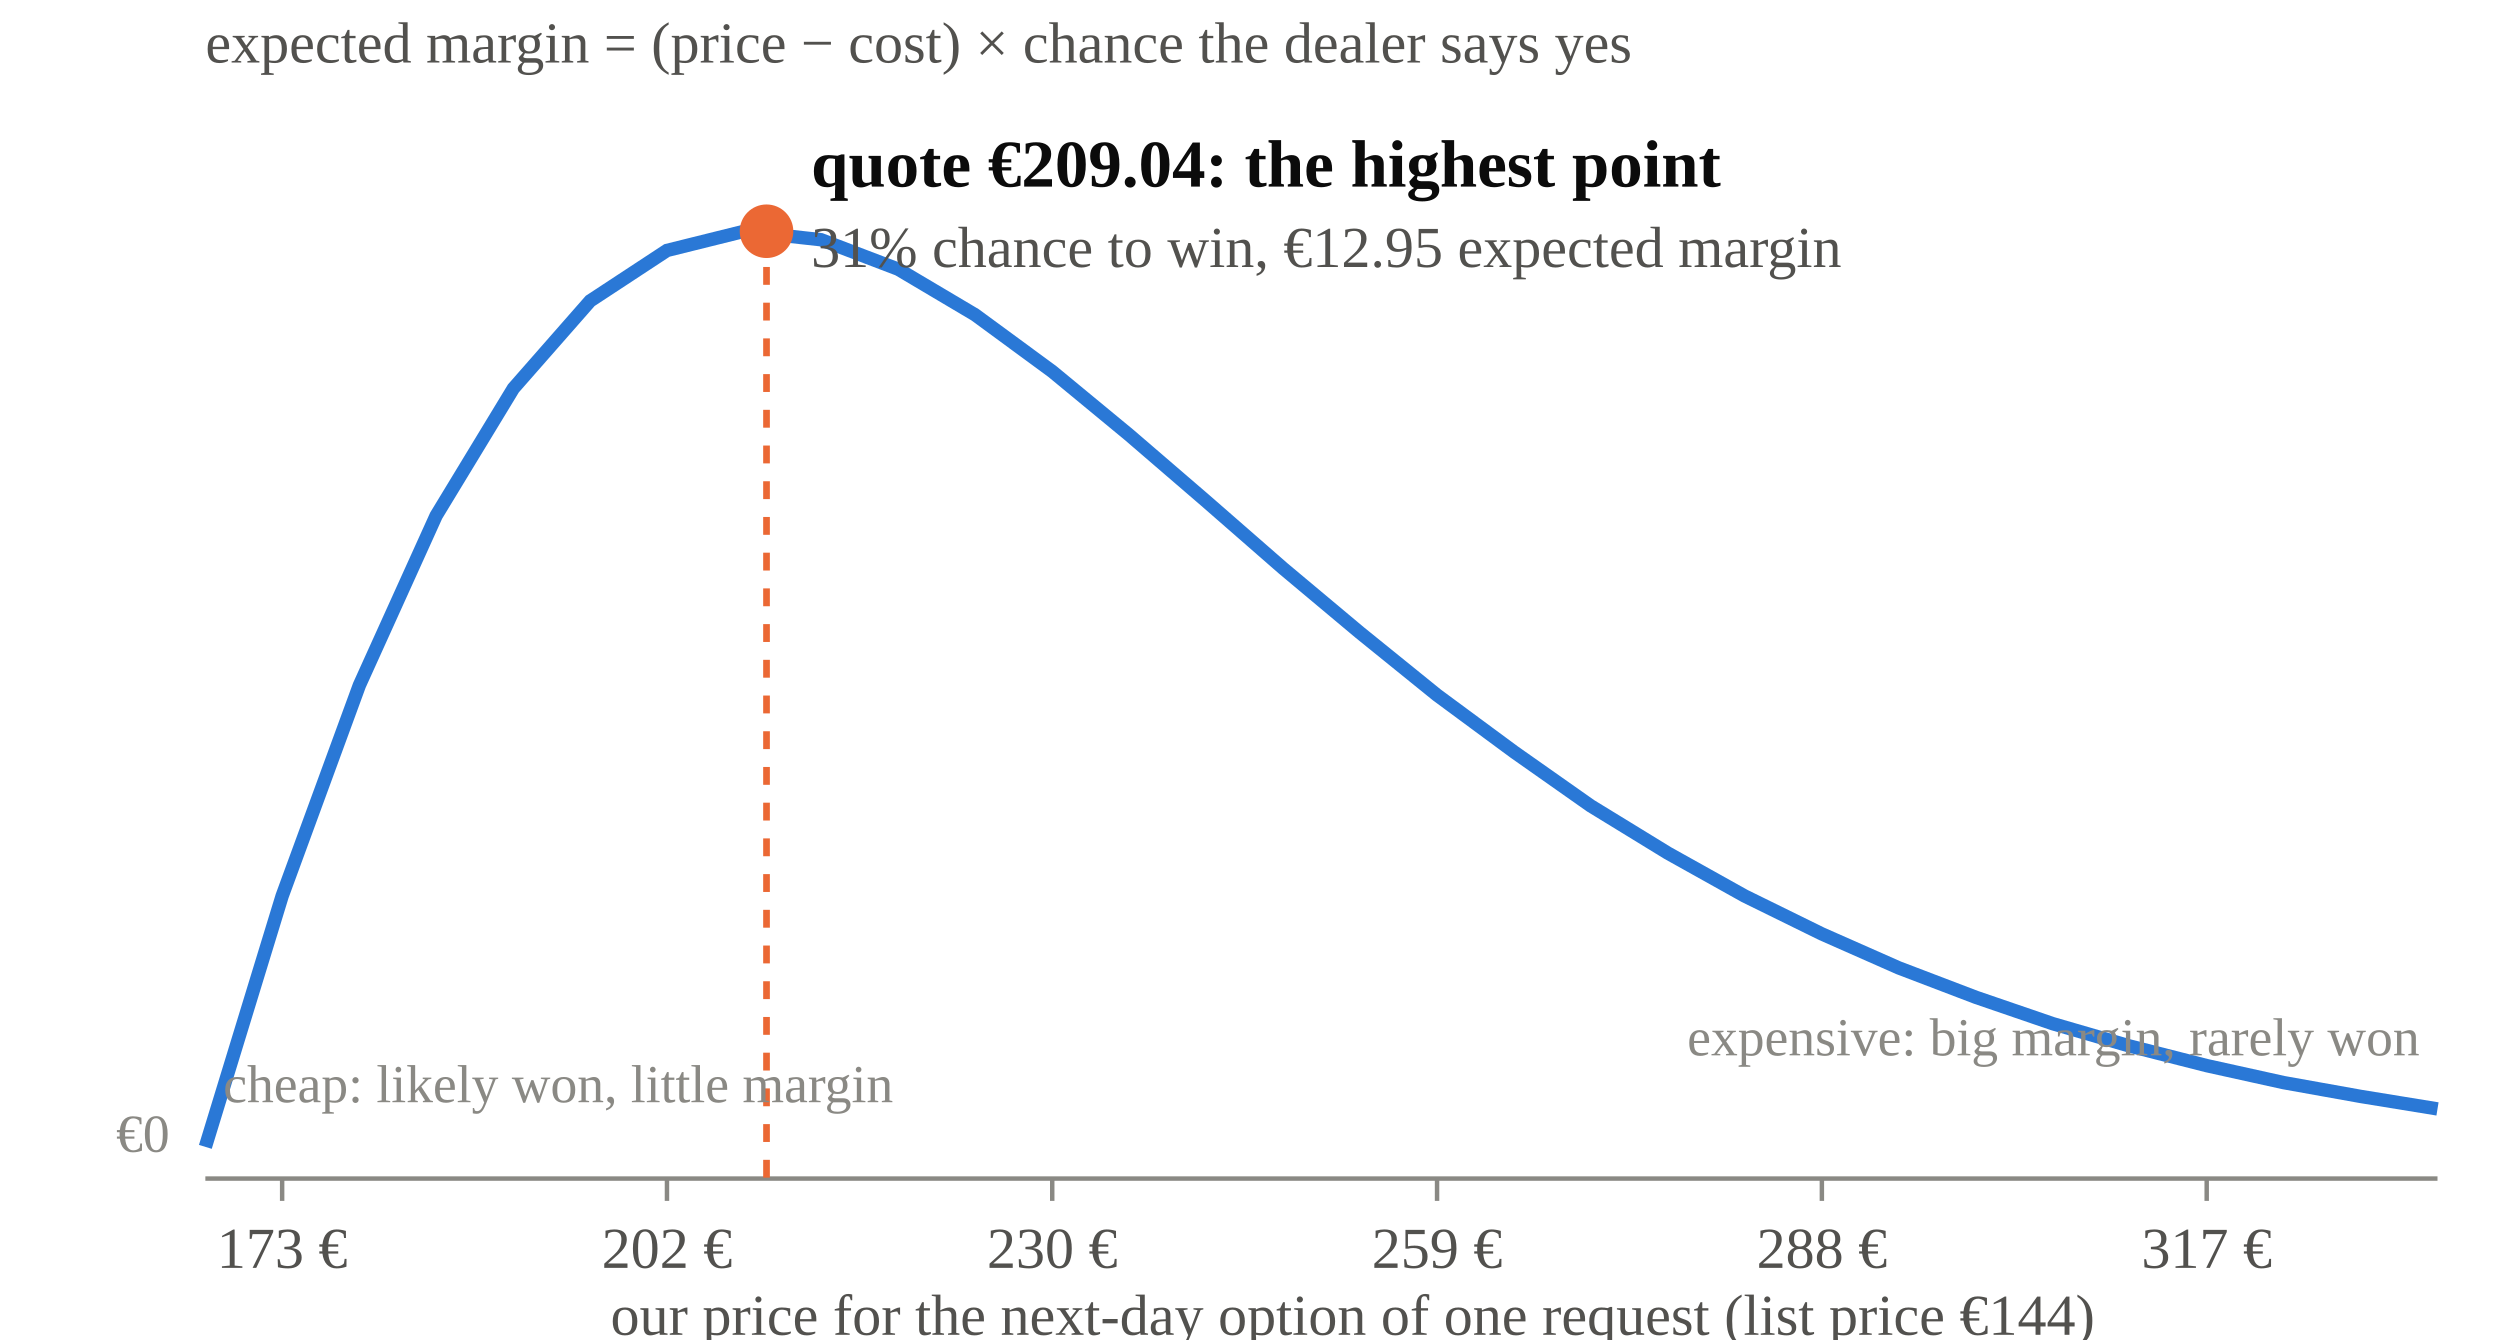
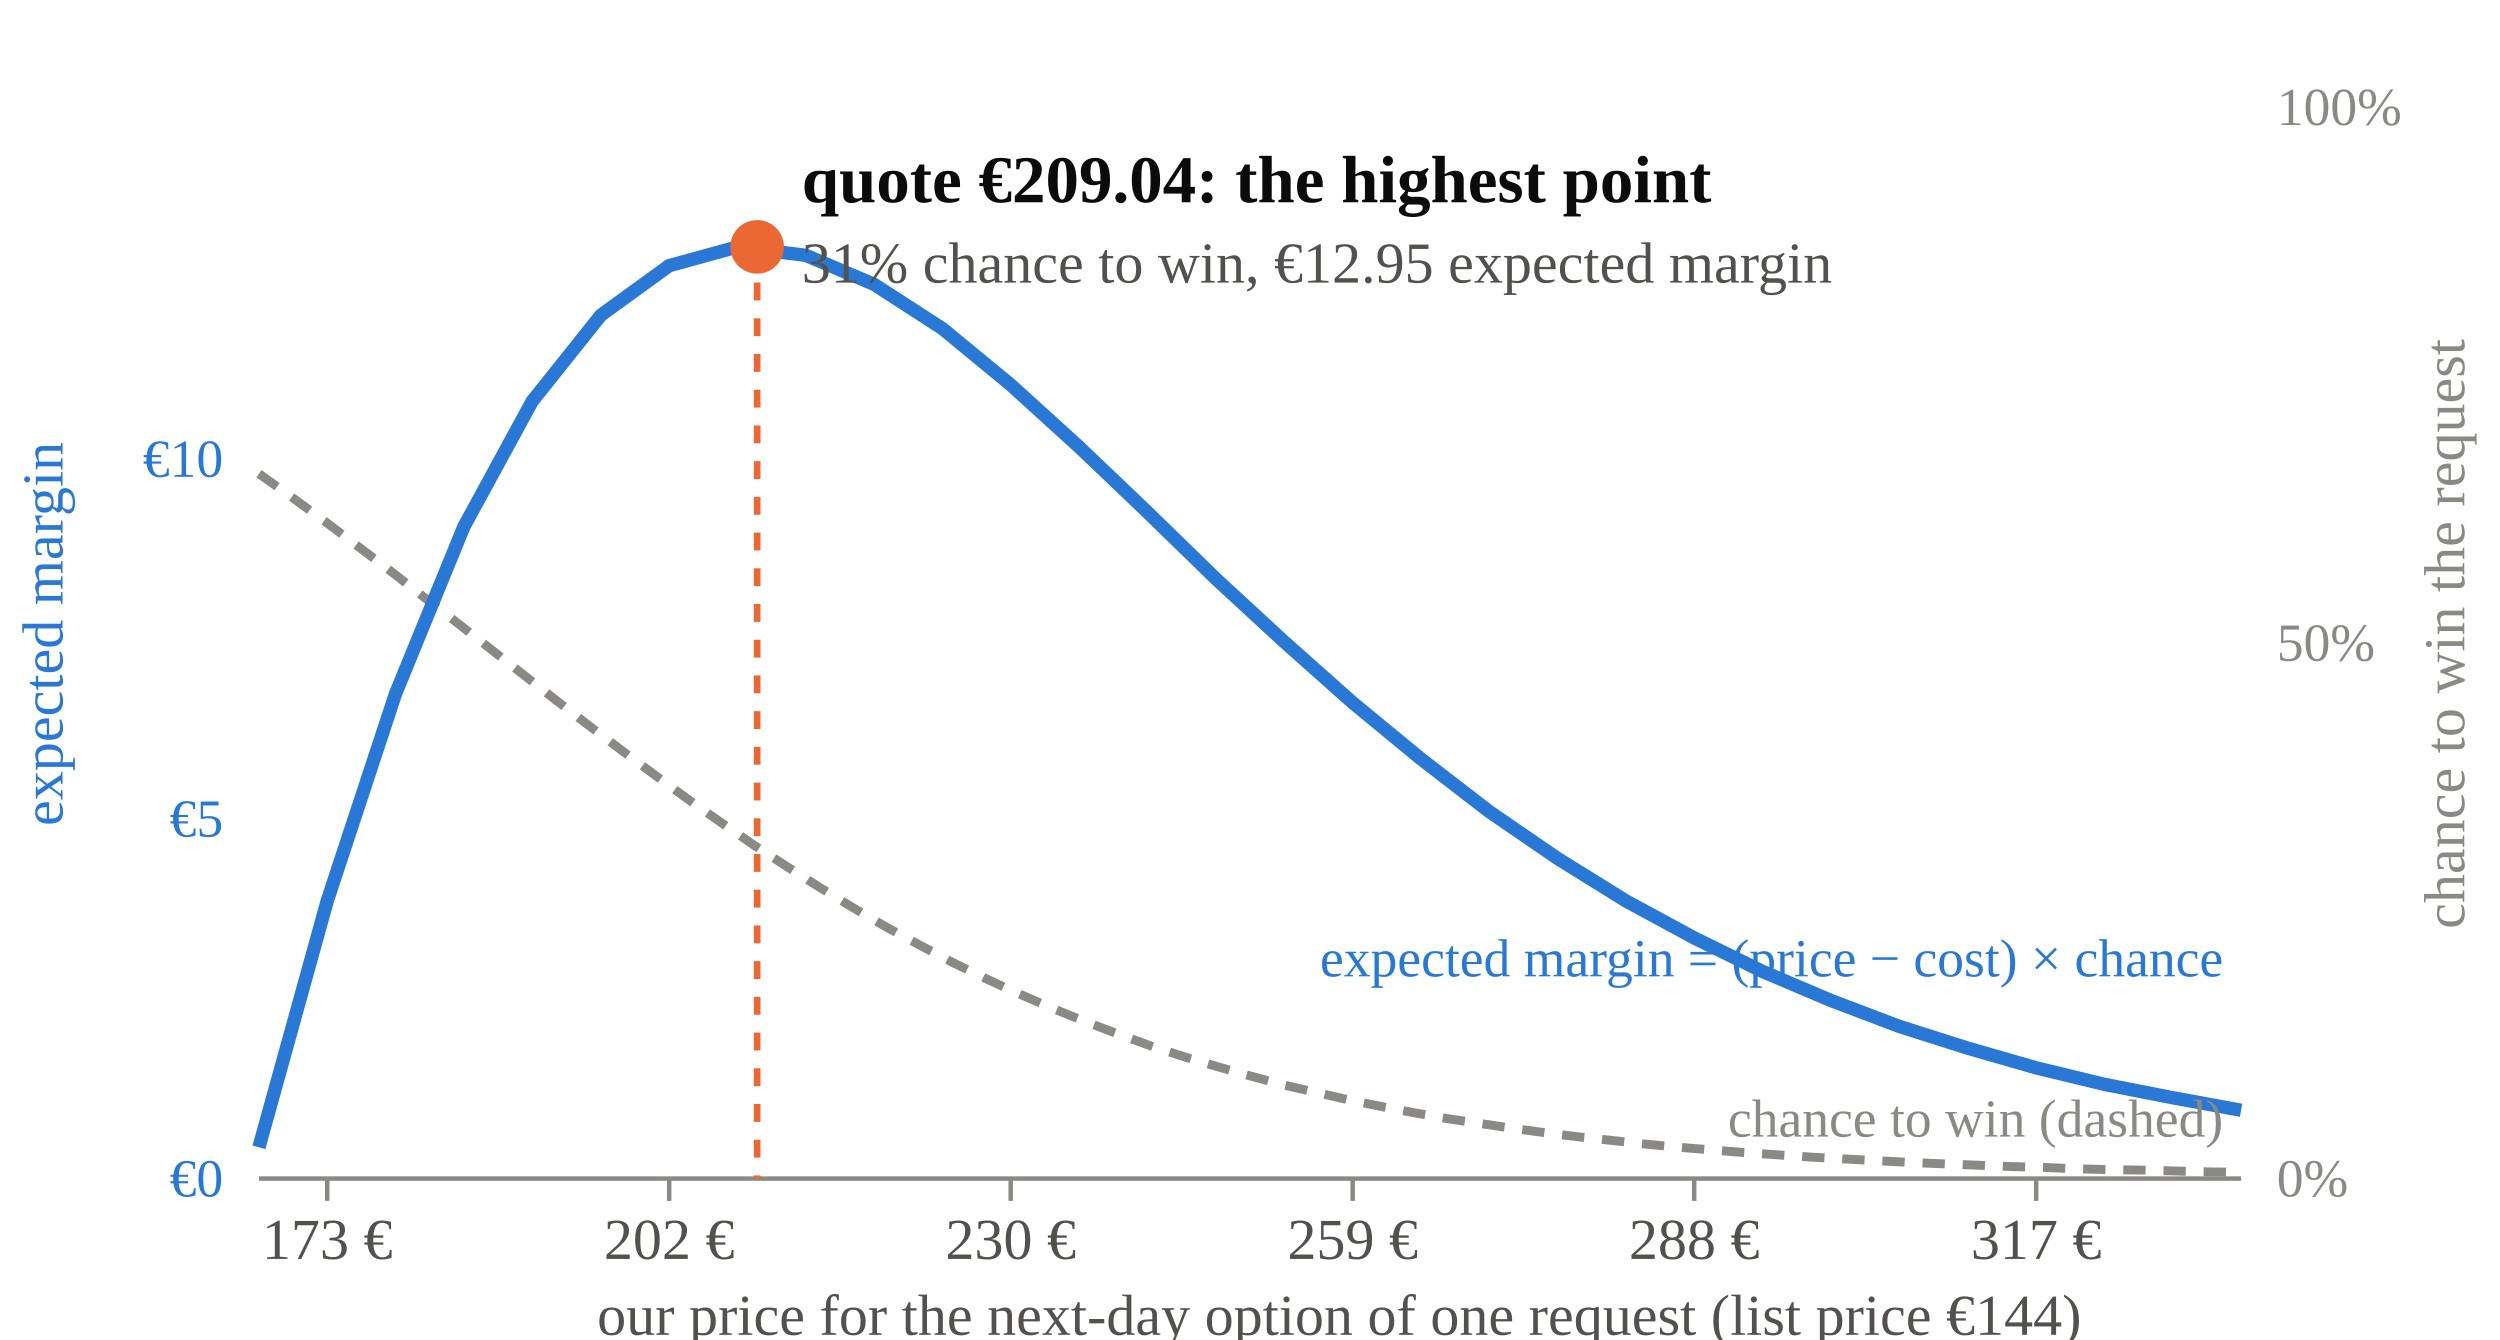
<svg xmlns="http://www.w3.org/2000/svg" viewBox="0 0 560 300" font-family="inherit">
-   <line x1="46" x2="546" y1="264" y2="264" stroke="#8a8984" />
-   <line x1="63.2" x2="63.2" y1="264" y2="269" stroke="#8a8984" />
-   <text x="63.2" y="284" text-anchor="middle" font-size="13" fill="#52514e">173 €</text>
-   <line x1="149.4" x2="149.4" y1="264" y2="269" stroke="#8a8984" />
-   <text x="149.4" y="284" text-anchor="middle" font-size="13" fill="#52514e">202 €</text>
-   <line x1="235.7" x2="235.7" y1="264" y2="269" stroke="#8a8984" />
-   <text x="235.7" y="284" text-anchor="middle" font-size="13" fill="#52514e">230 €</text>
-   <line x1="321.9" x2="321.9" y1="264" y2="269" stroke="#8a8984" />
-   <text x="321.9" y="284" text-anchor="middle" font-size="13" fill="#52514e">259 €</text>
-   <line x1="408.1" x2="408.1" y1="264" y2="269" stroke="#8a8984" />
-   <text x="408.1" y="284" text-anchor="middle" font-size="13" fill="#52514e">288 €</text>
-   <line x1="494.3" x2="494.3" y1="264" y2="269" stroke="#8a8984" />
-   <text x="494.3" y="284" text-anchor="middle" font-size="13" fill="#52514e">317 €</text>
-   <text x="303.0" y="299" text-anchor="middle" font-size="13" fill="#52514e">our price for the next-day option of one request (list price €144)</text>
-   <text x="38" y="258.0" text-anchor="end" font-size="12" fill="#8a8984">€0</text>
-   <text x="46" y="14" font-size="13" fill="#52514e">expected margin = (price − cost) × chance the dealer says yes</text>
-   <path d="M46.0,256.9 L63.2,200.7 L80.5,153.5 L97.7,115.5 L115.0,87.0 L132.2,67.4 L149.4,56.1 L166.7,51.8 L183.9,53.7 L201.2,60.3 L218.4,70.5 L235.7,83.2 L252.9,97.4 L270.1,112.2 L287.4,127.3 L304.6,141.7 L321.9,155.7 L339.1,168.4 L356.3,180.5 L373.6,191.1 L390.8,200.7 L408.1,209.2 L425.3,216.8 L442.6,223.4 L459.8,229.3 L477.0,234.3 L494.3,238.7 L511.5,242.5 L528.8,245.6 L546.0,248.4" fill="none" stroke="#2a78d6" stroke-width="3" />
-   <line x1="171.7" x2="171.7" y1="51.8" y2="264" stroke="#eb6834" stroke-width="1.5" stroke-dasharray="4 4" />
-   <circle cx="171.7" cy="51.8" r="6" fill="#eb6834" />
-   <text x="181.7" y="41.8" font-size="15" font-weight="700" fill="#0b0b0b">quote €209.04: the highest point</text>
-   <text x="181.7" y="59.8" font-size="13" fill="#52514e">31% chance to win, €12.95 expected margin</text>
-   <text x="50.0" y="246.9" font-size="12" fill="#8a8984">cheap: likely won, little margin</text>
-   <text x="542.0" y="236.4" text-anchor="end" font-size="12" fill="#8a8984">expensive: big margin, rarely won</text>
+   <line x1="58" x2="502" y1="264" y2="264" stroke="#8a8984" />
+   <line x1="73.3" x2="73.3" y1="264" y2="269" stroke="#8a8984" />
+   <text x="73.3" y="282" text-anchor="middle" font-size="13" fill="#52514e">173 €</text>
+   <line x1="149.9" x2="149.9" y1="264" y2="269" stroke="#8a8984" />
+   <text x="149.9" y="282" text-anchor="middle" font-size="13" fill="#52514e">202 €</text>
+   <line x1="226.4" x2="226.4" y1="264" y2="269" stroke="#8a8984" />
+   <text x="226.4" y="282" text-anchor="middle" font-size="13" fill="#52514e">230 €</text>
+   <line x1="303.0" x2="303.0" y1="264" y2="269" stroke="#8a8984" />
+   <text x="303.0" y="282" text-anchor="middle" font-size="13" fill="#52514e">259 €</text>
+   <line x1="379.5" x2="379.5" y1="264" y2="269" stroke="#8a8984" />
+   <text x="379.5" y="282" text-anchor="middle" font-size="13" fill="#52514e">288 €</text>
+   <line x1="456.1" x2="456.1" y1="264" y2="269" stroke="#8a8984" />
+   <text x="456.1" y="282" text-anchor="middle" font-size="13" fill="#52514e">317 €</text>
+   <text x="50" y="268.0" text-anchor="end" font-size="12" fill="#2a78d6">€0</text>
+   <text x="50" y="187.4" text-anchor="end" font-size="12" fill="#2a78d6">€5</text>
+   <text x="50" y="106.8" text-anchor="end" font-size="12" fill="#2a78d6">€10</text>
+   <text x="510" y="268.0" font-size="12" fill="#8a8984">0%</text>
+   <text x="510" y="148.0" font-size="12" fill="#8a8984">50%</text>
+   <text x="510" y="28.0" font-size="12" fill="#8a8984">100%</text>
+   <text x="300.0" y="299" text-anchor="middle" font-size="13" fill="#52514e">our price for the next-day option of one request (list price €144)</text>
+   <text x="14" y="142.0" transform="rotate(-90 14 142.0)" text-anchor="middle" font-size="13" fill="#2a78d6">expected margin</text>
+   <text x="552" y="142.0" transform="rotate(-90 552 142.0)" text-anchor="middle" font-size="13" fill="#8a8984">chance to win the request</text>
+   <path d="M58.0,106.1 L65.4,111.4 L72.8,116.8 L80.2,122.4 L87.6,128.0 L95.0,133.8 L102.4,139.5 L109.8,145.3 L117.2,151.1 L124.6,156.9 L132.0,162.6 L139.4,168.2 L146.8,173.7 L154.2,179.1 L161.6,184.3 L169.0,189.4 L176.4,194.2 L183.8,198.9 L191.2,203.4 L198.6,207.7 L206.0,211.7 L213.4,215.6 L220.8,219.2 L228.2,222.6 L235.6,225.8 L243.0,228.8 L250.4,231.6 L257.8,234.3 L265.2,236.7 L272.6,238.9 L280.0,241.0 L287.4,243.0 L294.8,244.7 L302.2,246.4 L309.6,247.9 L317.0,249.3 L324.4,250.6 L331.8,251.7 L339.2,252.8 L346.6,253.8 L354.0,254.7 L361.4,255.5 L368.8,256.3 L376.2,257.0 L383.6,257.6 L391.0,258.2 L398.4,258.7 L405.8,259.2 L413.2,259.6 L420.6,260.0 L428.0,260.4 L435.4,260.7 L442.8,261.0 L450.2,261.3 L457.6,261.5 L465.0,261.8 L472.4,262.0 L479.8,262.1 L487.2,262.3 L494.6,262.5 L502.0,262.6" fill="none" stroke="#8a8984" stroke-width="2" stroke-dasharray="5 4" />
+   <path d="M58.0,257.0 L73.3,201.8 L88.6,155.4 L103.9,118.0 L119.2,89.9 L134.6,70.6 L149.9,59.5 L165.2,55.3 L180.5,57.2 L195.8,63.7 L211.1,73.6 L226.4,86.2 L241.7,100.1 L257.0,114.7 L272.3,129.6 L287.7,143.8 L303.0,157.4 L318.3,170.0 L333.6,181.8 L348.9,192.3 L364.2,201.8 L379.5,210.1 L394.8,217.6 L410.1,224.1 L425.4,229.9 L440.8,234.8 L456.1,239.2 L471.4,242.9 L486.7,245.9 L502.0,248.7" fill="none" stroke="#2a78d6" stroke-width="3" />
+   <line x1="169.6" x2="169.6" y1="55.3" y2="264" stroke="#eb6834" stroke-width="1.5" stroke-dasharray="4 4" />
+   <circle cx="169.6" cy="55.3" r="6" fill="#eb6834" />
+   <text x="179.6" y="45.3" font-size="15" font-weight="700" fill="#0b0b0b">quote €209.04: the highest point</text>
+   <text x="179.6" y="63.3" font-size="13" fill="#52514e">31% chance to win, €12.95 expected margin</text>
+   <text x="498.0" y="254.6" text-anchor="end" font-size="12" fill="#8a8984">chance to win (dashed)</text>
+   <text x="498.0" y="218.7" text-anchor="end" font-size="12" fill="#2a78d6">expected margin = (price − cost) × chance</text>
</svg>
